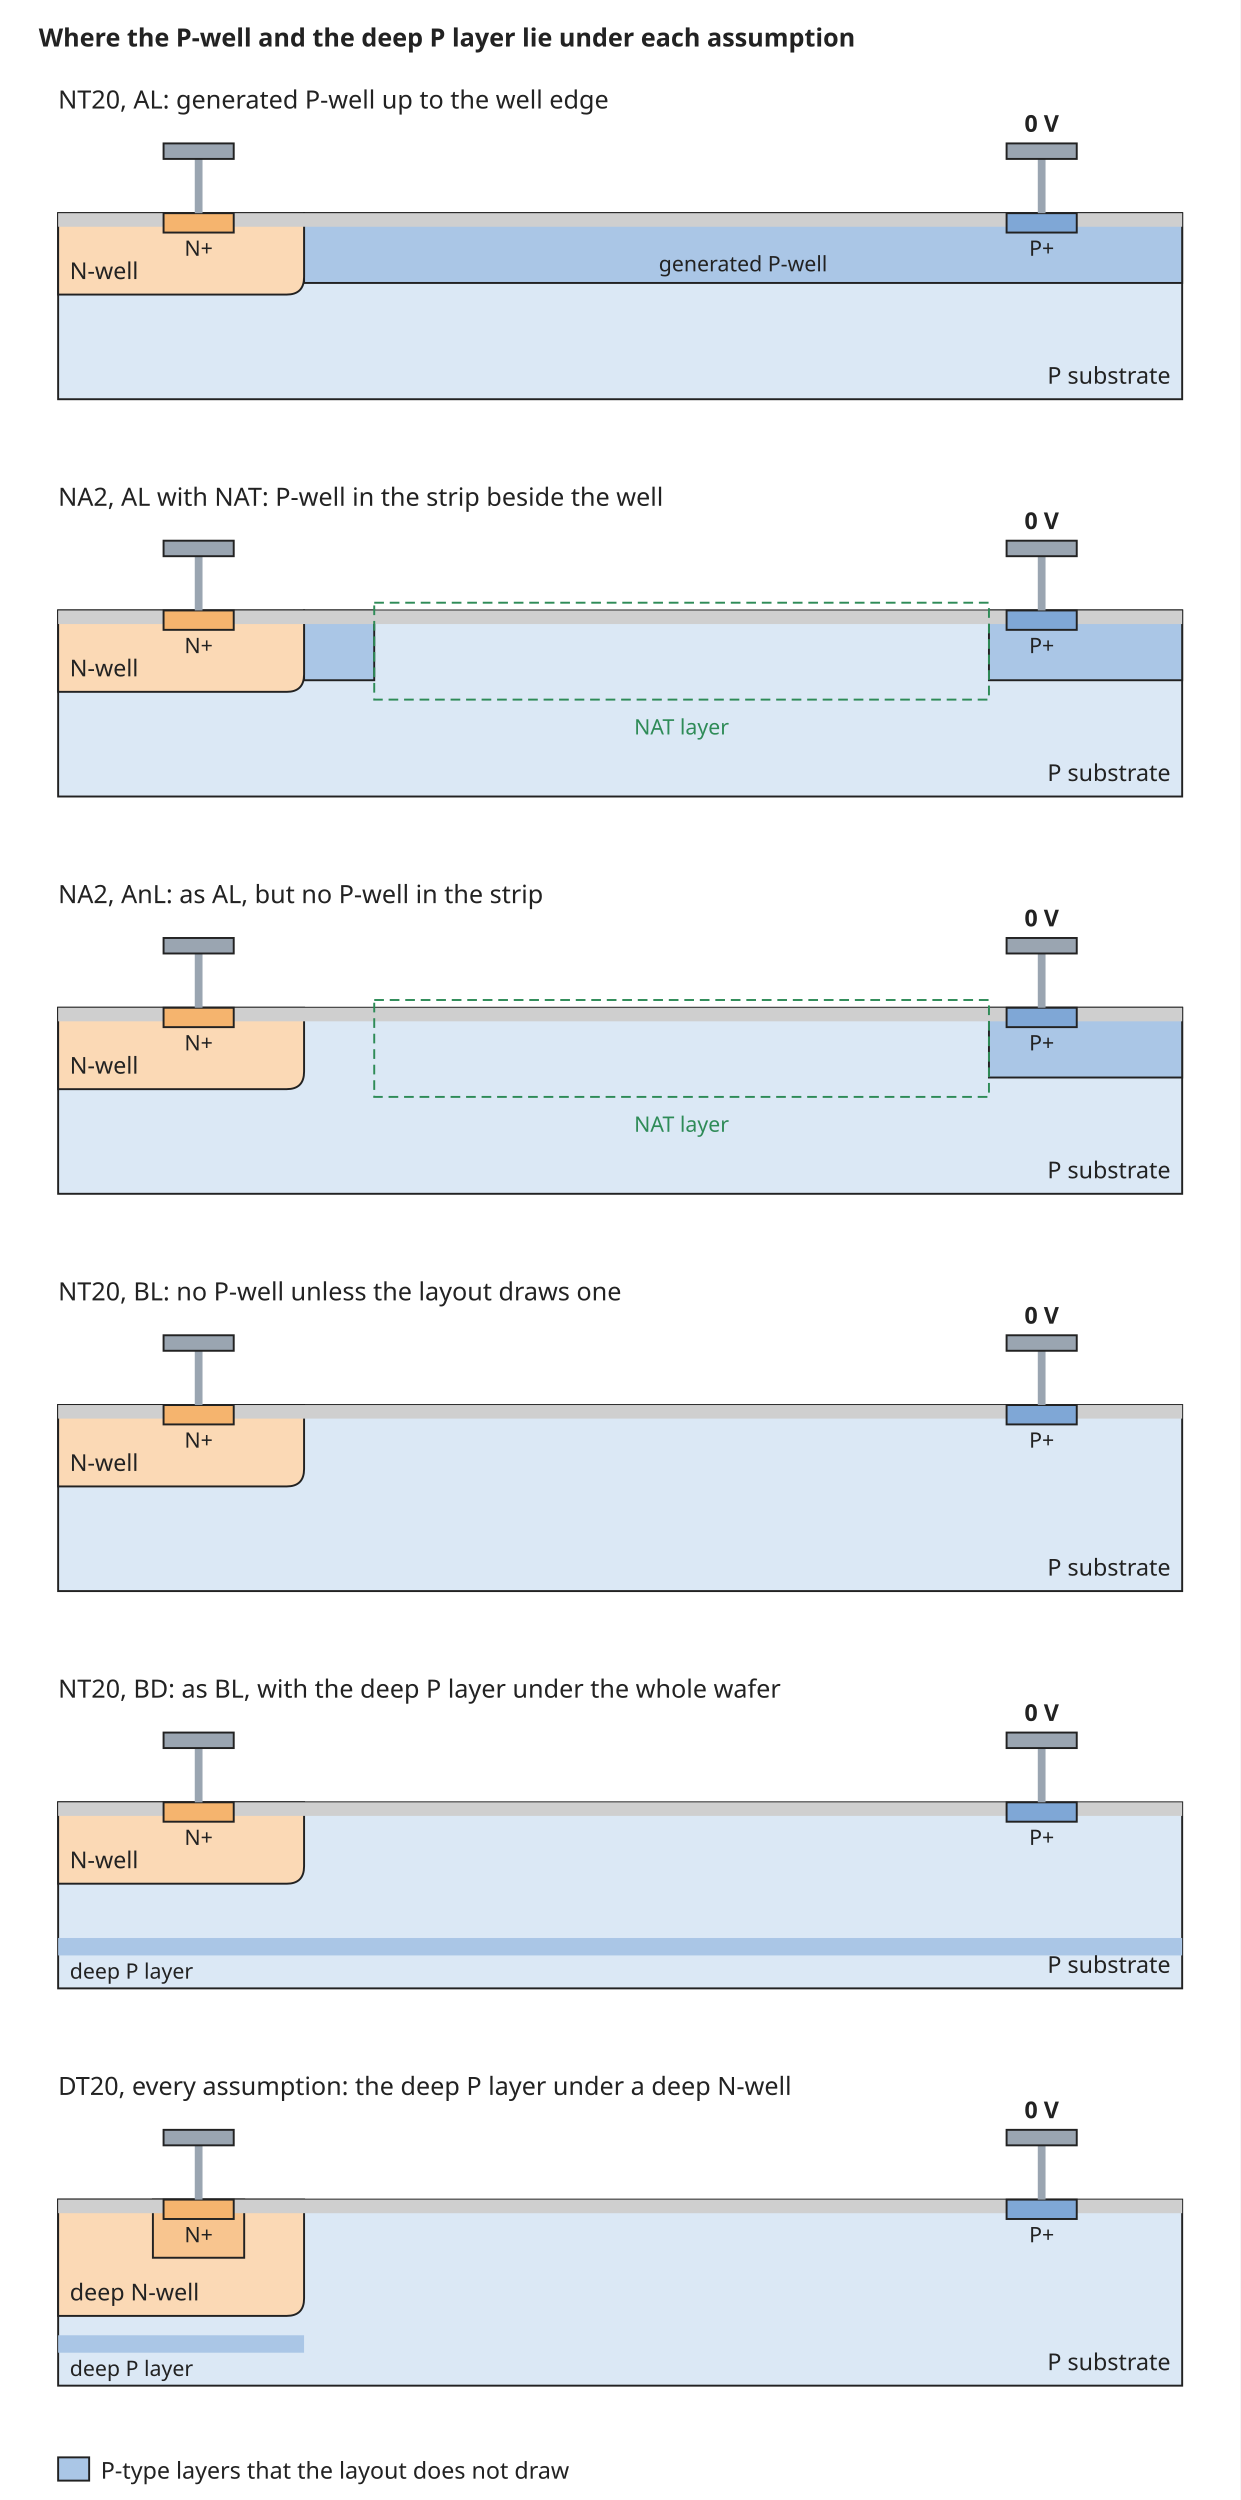
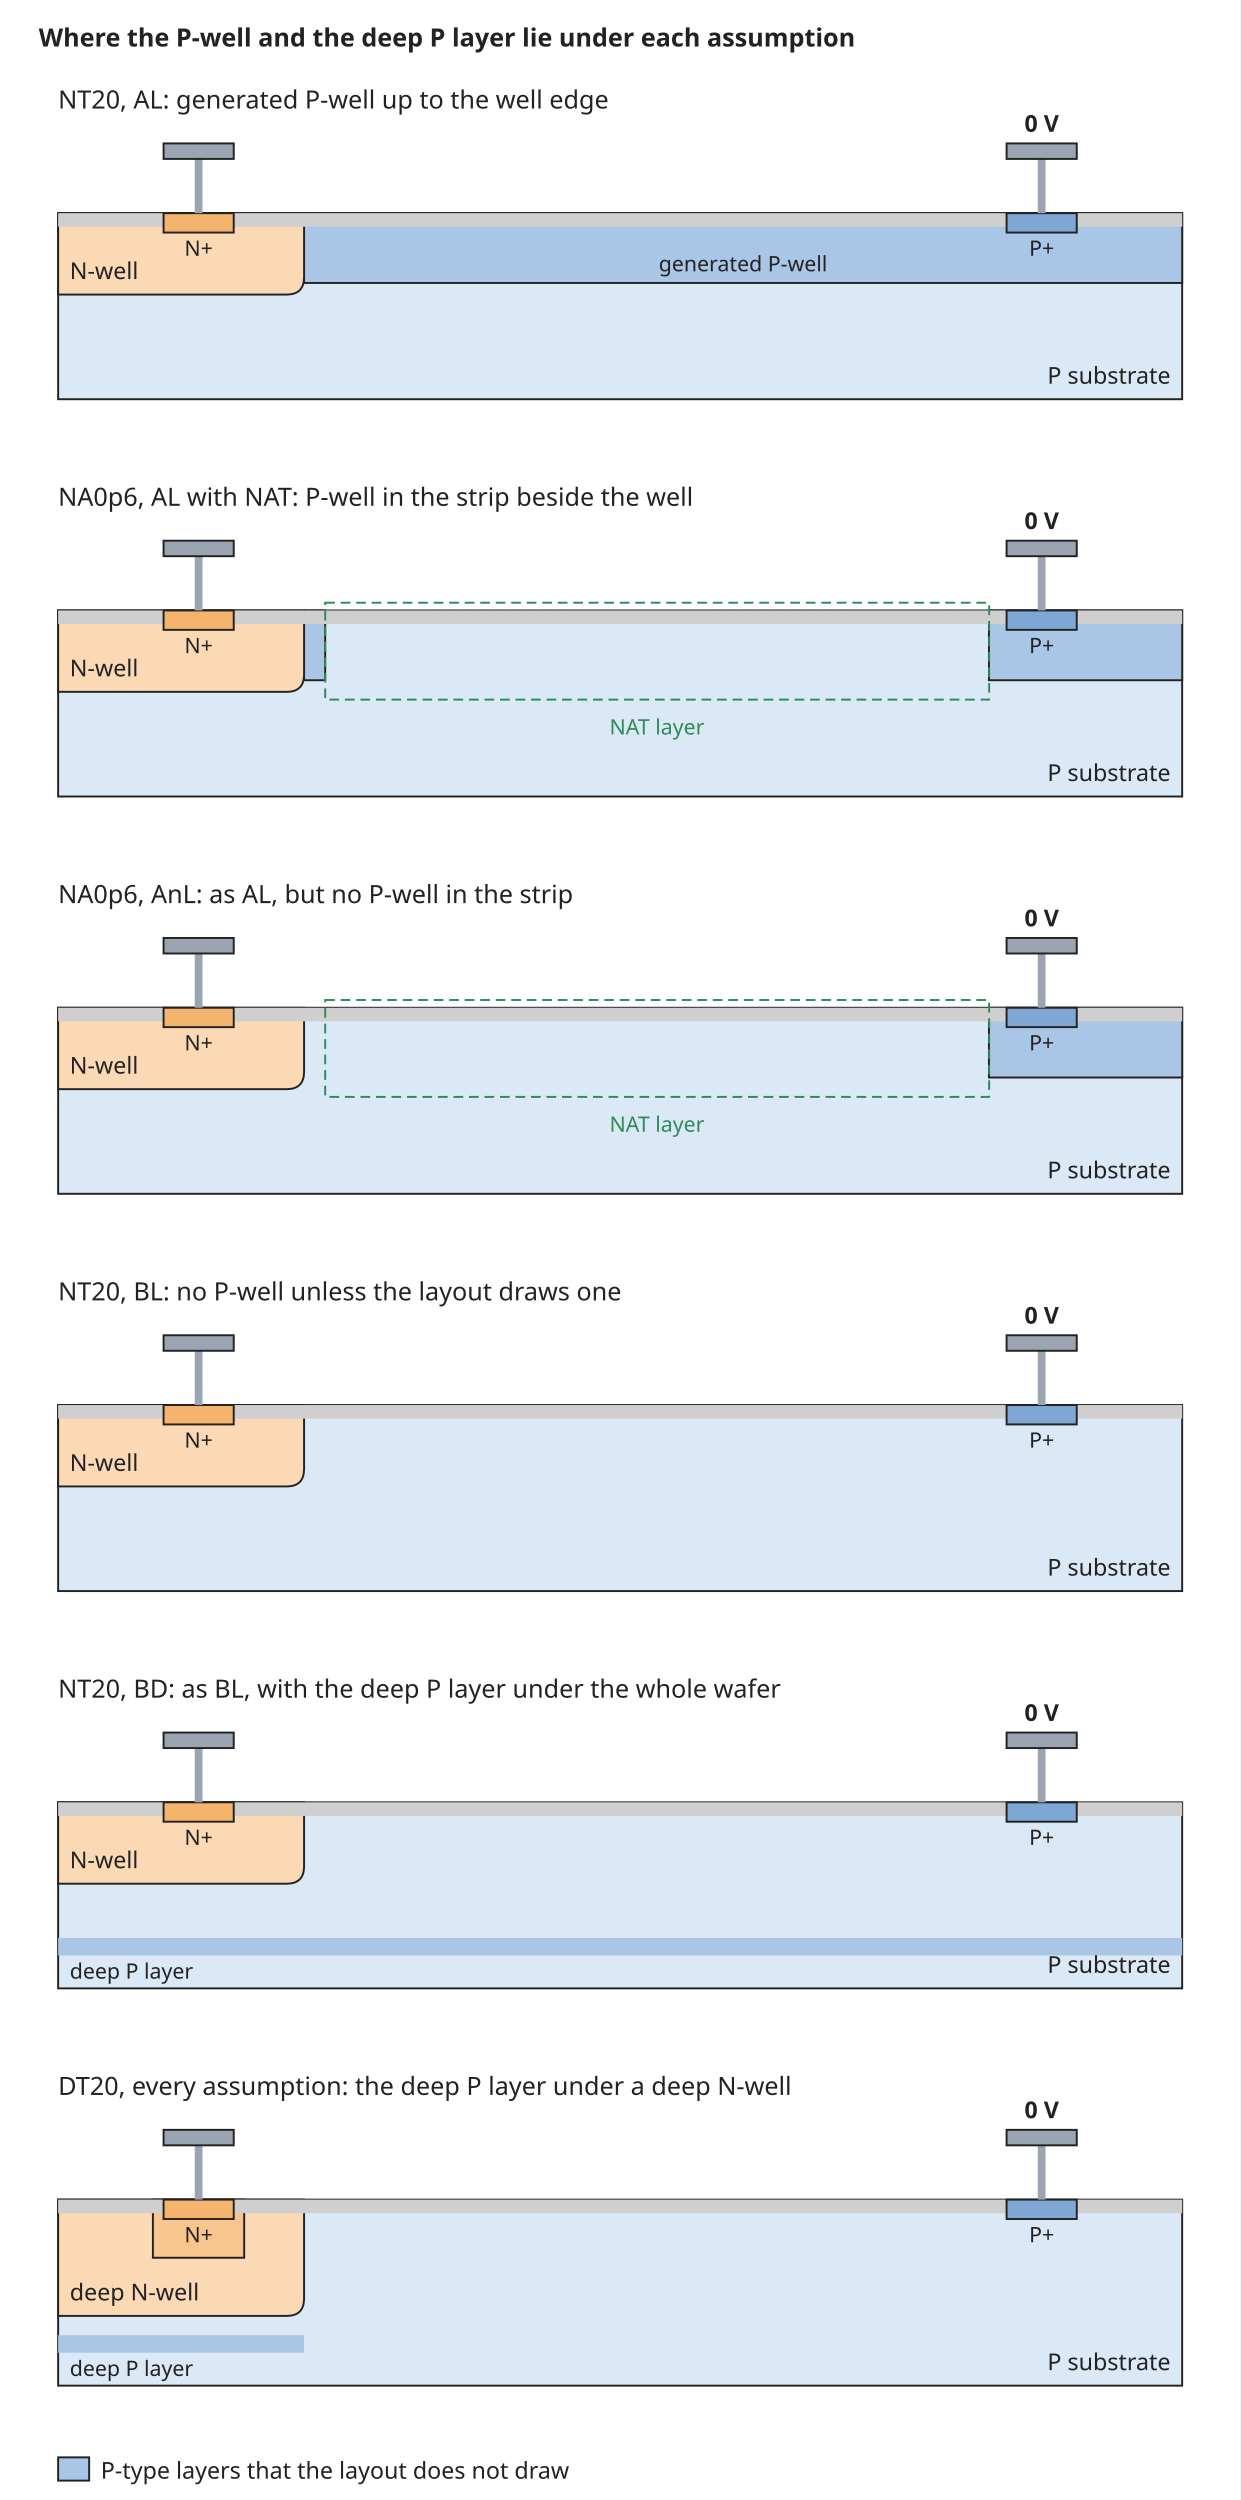
<svg xmlns="http://www.w3.org/2000/svg" width="640" height="1290" viewBox="0 0 640 1290" font-family="sans-serif" font-size="13">
  <rect width="640" height="1290" fill="white" />
  <defs>
    <marker id="arrow" viewBox="0 0 10 10" refX="9" refY="5" markerWidth="7" markerHeight="7" orient="auto-start-reverse">
      <path d="M0,0 L10,5 L0,10 z" fill="#222222" />
    </marker>
  </defs>
  <text x="20" y="24" text-anchor="start" font-size="13" font-weight="bold" fill="#222222">Where the P-well and the deep P layer lie under each assumption</text>
  <text x="30" y="56" text-anchor="start" font-size="13" font-weight="normal" fill="#222222">NT20, AL: generated P-well up to the well edge</text>
  <rect x="30" y="110" width="580" height="96" rx="0" fill="#dbe8f5" stroke="#222222" />
  <rect x="156.9" y="110" width="453.1" height="36" rx="0" fill="#aac6e6" stroke="#222222" />
  <text x="383.4" y="140" text-anchor="middle" font-size="11" font-weight="normal" fill="#222222">generated P-well</text>
  <path d="M30.0,110 L30.0,152 L147.9,152 Q156.9,152 156.9,143 L156.9,110 Z" fill="#fbd9b5" stroke="#222222" />
  <text x="36" y="144" text-anchor="start" font-size="12" font-weight="normal" fill="#222222">N-well</text>
  <rect x="30.0" y="110" width="54.4" height="7" rx="0" fill="#cfcfcf" stroke="none" />
  <rect x="120.6" y="110" width="398.8" height="7" rx="0" fill="#cfcfcf" stroke="none" />
  <rect x="555.6" y="110" width="54.4" height="7" rx="0" fill="#cfcfcf" stroke="none" />
  <rect x="84.4" y="110" width="36.2" height="10" rx="0" fill="#f5b46e" stroke="#222222" />
  <rect x="519.4" y="110" width="36.2" height="10" rx="0" fill="#7fa7d6" stroke="#222222" />
  <text x="102.5" y="132" text-anchor="middle" font-size="11" font-weight="normal" fill="#222222">N+</text>
  <text x="537.5" y="132" text-anchor="middle" font-size="11" font-weight="normal" fill="#222222">P+</text>
  <text x="604" y="198" text-anchor="end" font-size="12" font-weight="normal" fill="#222222">P substrate</text>
  <rect x="100.5" y="82" width="4" height="28" rx="0" fill="#9aa5b1" stroke="none" />
  <rect x="84.4" y="74" width="36.2" height="8" rx="0" fill="#9aa5b1" stroke="#222222" />
  <rect x="535.5" y="82" width="4" height="28" rx="0" fill="#9aa5b1" stroke="none" />
  <rect x="519.4" y="74" width="36.2" height="8" rx="0" fill="#9aa5b1" stroke="#222222" />
  <text x="537.5" y="68" text-anchor="middle" font-size="12" font-weight="bold" fill="#222222">0 V</text>
-   <text x="30" y="261" text-anchor="start" font-size="13" font-weight="normal" fill="#222222">NA2, AL with NAT: P-well in the strip beside the well</text>
+   <text x="30" y="261" text-anchor="start" font-size="13" font-weight="normal" fill="#222222">NA0p6, AL with NAT: P-well in the strip beside the well</text>
  <rect x="30" y="315" width="580" height="96" rx="0" fill="#dbe8f5" stroke="#222222" />
-   <rect x="156.9" y="315" width="36.2" height="36" rx="0" fill="#aac6e6" stroke="#222222" />
-   <text x="175.0" y="345" text-anchor="middle" font-size="11" font-weight="normal" fill="#222222" />
+   <rect x="156.9" y="315" width="10.9" height="36" rx="0" fill="#aac6e6" stroke="#222222" />
+   <text x="162.3" y="345" text-anchor="middle" font-size="11" font-weight="normal" fill="#222222" />
  <rect x="510.3" y="315" width="99.7" height="36" rx="0" fill="#aac6e6" stroke="#222222" />
  <text x="560.2" y="345" text-anchor="middle" font-size="11" font-weight="normal" fill="#222222" />
  <path d="M30.0,315 L30.0,357 L147.9,357 Q156.9,357 156.9,348 L156.9,315 Z" fill="#fbd9b5" stroke="#222222" />
  <text x="36" y="349" text-anchor="start" font-size="12" font-weight="normal" fill="#222222">N-well</text>
  <rect x="30.0" y="315" width="54.4" height="7" rx="0" fill="#cfcfcf" stroke="none" />
  <rect x="120.6" y="315" width="398.8" height="7" rx="0" fill="#cfcfcf" stroke="none" />
  <rect x="555.6" y="315" width="54.4" height="7" rx="0" fill="#cfcfcf" stroke="none" />
  <rect x="84.4" y="315" width="36.2" height="10" rx="0" fill="#f5b46e" stroke="#222222" />
  <rect x="519.4" y="315" width="36.2" height="10" rx="0" fill="#7fa7d6" stroke="#222222" />
  <text x="102.5" y="337" text-anchor="middle" font-size="11" font-weight="normal" fill="#222222">N+</text>
  <text x="537.5" y="337" text-anchor="middle" font-size="11" font-weight="normal" fill="#222222">P+</text>
  <text x="604" y="403" text-anchor="end" font-size="12" font-weight="normal" fill="#222222">P substrate</text>
-   <rect x="193.1" y="311" width="317.2" height="50" rx="0" fill="none" stroke="#2e8b57" stroke-dasharray="5 3" />
-   <text x="351.7" y="379" text-anchor="middle" font-size="11" font-weight="normal" fill="#2e8b57">NAT layer</text>
+   <rect x="167.8" y="311" width="342.6" height="50" rx="0" fill="none" stroke="#2e8b57" stroke-dasharray="5 3" />
+   <text x="339.0" y="379" text-anchor="middle" font-size="11" font-weight="normal" fill="#2e8b57">NAT layer</text>
  <rect x="100.5" y="287" width="4" height="28" rx="0" fill="#9aa5b1" stroke="none" />
  <rect x="84.4" y="279" width="36.2" height="8" rx="0" fill="#9aa5b1" stroke="#222222" />
  <rect x="535.5" y="287" width="4" height="28" rx="0" fill="#9aa5b1" stroke="none" />
  <rect x="519.4" y="279" width="36.2" height="8" rx="0" fill="#9aa5b1" stroke="#222222" />
  <text x="537.5" y="273" text-anchor="middle" font-size="12" font-weight="bold" fill="#222222">0 V</text>
-   <text x="30" y="466" text-anchor="start" font-size="13" font-weight="normal" fill="#222222">NA2, AnL: as AL, but no P-well in the strip</text>
+   <text x="30" y="466" text-anchor="start" font-size="13" font-weight="normal" fill="#222222">NA0p6, AnL: as AL, but no P-well in the strip</text>
  <rect x="30" y="520" width="580" height="96" rx="0" fill="#dbe8f5" stroke="#222222" />
  <rect x="510.3" y="520" width="99.7" height="36" rx="0" fill="#aac6e6" stroke="#222222" />
  <text x="560.2" y="550" text-anchor="middle" font-size="11" font-weight="normal" fill="#222222" />
  <path d="M30.0,520 L30.0,562 L147.9,562 Q156.9,562 156.9,553 L156.9,520 Z" fill="#fbd9b5" stroke="#222222" />
  <text x="36" y="554" text-anchor="start" font-size="12" font-weight="normal" fill="#222222">N-well</text>
  <rect x="30.0" y="520" width="54.4" height="7" rx="0" fill="#cfcfcf" stroke="none" />
  <rect x="120.6" y="520" width="398.8" height="7" rx="0" fill="#cfcfcf" stroke="none" />
  <rect x="555.6" y="520" width="54.4" height="7" rx="0" fill="#cfcfcf" stroke="none" />
  <rect x="84.4" y="520" width="36.2" height="10" rx="0" fill="#f5b46e" stroke="#222222" />
  <rect x="519.4" y="520" width="36.2" height="10" rx="0" fill="#7fa7d6" stroke="#222222" />
  <text x="102.5" y="542" text-anchor="middle" font-size="11" font-weight="normal" fill="#222222">N+</text>
  <text x="537.5" y="542" text-anchor="middle" font-size="11" font-weight="normal" fill="#222222">P+</text>
  <text x="604" y="608" text-anchor="end" font-size="12" font-weight="normal" fill="#222222">P substrate</text>
-   <rect x="193.1" y="516" width="317.2" height="50" rx="0" fill="none" stroke="#2e8b57" stroke-dasharray="5 3" />
-   <text x="351.7" y="584" text-anchor="middle" font-size="11" font-weight="normal" fill="#2e8b57">NAT layer</text>
+   <rect x="167.8" y="516" width="342.6" height="50" rx="0" fill="none" stroke="#2e8b57" stroke-dasharray="5 3" />
+   <text x="339.0" y="584" text-anchor="middle" font-size="11" font-weight="normal" fill="#2e8b57">NAT layer</text>
  <rect x="100.5" y="492" width="4" height="28" rx="0" fill="#9aa5b1" stroke="none" />
  <rect x="84.4" y="484" width="36.2" height="8" rx="0" fill="#9aa5b1" stroke="#222222" />
  <rect x="535.5" y="492" width="4" height="28" rx="0" fill="#9aa5b1" stroke="none" />
  <rect x="519.4" y="484" width="36.2" height="8" rx="0" fill="#9aa5b1" stroke="#222222" />
  <text x="537.5" y="478" text-anchor="middle" font-size="12" font-weight="bold" fill="#222222">0 V</text>
  <text x="30" y="671" text-anchor="start" font-size="13" font-weight="normal" fill="#222222">NT20, BL: no P-well unless the layout draws one</text>
  <rect x="30" y="725" width="580" height="96" rx="0" fill="#dbe8f5" stroke="#222222" />
  <path d="M30.0,725 L30.0,767 L147.9,767 Q156.9,767 156.9,758 L156.9,725 Z" fill="#fbd9b5" stroke="#222222" />
  <text x="36" y="759" text-anchor="start" font-size="12" font-weight="normal" fill="#222222">N-well</text>
  <rect x="30.0" y="725" width="54.4" height="7" rx="0" fill="#cfcfcf" stroke="none" />
  <rect x="120.6" y="725" width="398.8" height="7" rx="0" fill="#cfcfcf" stroke="none" />
  <rect x="555.6" y="725" width="54.4" height="7" rx="0" fill="#cfcfcf" stroke="none" />
  <rect x="84.4" y="725" width="36.2" height="10" rx="0" fill="#f5b46e" stroke="#222222" />
  <rect x="519.4" y="725" width="36.2" height="10" rx="0" fill="#7fa7d6" stroke="#222222" />
  <text x="102.5" y="747" text-anchor="middle" font-size="11" font-weight="normal" fill="#222222">N+</text>
  <text x="537.5" y="747" text-anchor="middle" font-size="11" font-weight="normal" fill="#222222">P+</text>
  <text x="604" y="813" text-anchor="end" font-size="12" font-weight="normal" fill="#222222">P substrate</text>
  <rect x="100.5" y="697" width="4" height="28" rx="0" fill="#9aa5b1" stroke="none" />
  <rect x="84.4" y="689" width="36.2" height="8" rx="0" fill="#9aa5b1" stroke="#222222" />
  <rect x="535.5" y="697" width="4" height="28" rx="0" fill="#9aa5b1" stroke="none" />
  <rect x="519.4" y="689" width="36.2" height="8" rx="0" fill="#9aa5b1" stroke="#222222" />
  <text x="537.5" y="683" text-anchor="middle" font-size="12" font-weight="bold" fill="#222222">0 V</text>
  <text x="30" y="876" text-anchor="start" font-size="13" font-weight="normal" fill="#222222">NT20, BD: as BL, with the deep P layer under the whole wafer</text>
  <rect x="30" y="930" width="580" height="96" rx="0" fill="#dbe8f5" stroke="#222222" />
  <rect x="30" y="1000" width="580" height="9" rx="0" fill="#aac6e6" stroke="none" />
  <text x="36" y="1021" text-anchor="start" font-size="11" font-weight="normal" fill="#222222">deep P layer</text>
  <path d="M30.0,930 L30.0,972 L147.9,972 Q156.9,972 156.9,963 L156.9,930 Z" fill="#fbd9b5" stroke="#222222" />
  <text x="36" y="964" text-anchor="start" font-size="12" font-weight="normal" fill="#222222">N-well</text>
  <rect x="30.0" y="930" width="54.4" height="7" rx="0" fill="#cfcfcf" stroke="none" />
  <rect x="120.6" y="930" width="398.8" height="7" rx="0" fill="#cfcfcf" stroke="none" />
  <rect x="555.6" y="930" width="54.4" height="7" rx="0" fill="#cfcfcf" stroke="none" />
  <rect x="84.4" y="930" width="36.2" height="10" rx="0" fill="#f5b46e" stroke="#222222" />
  <rect x="519.4" y="930" width="36.2" height="10" rx="0" fill="#7fa7d6" stroke="#222222" />
  <text x="102.5" y="952" text-anchor="middle" font-size="11" font-weight="normal" fill="#222222">N+</text>
  <text x="537.5" y="952" text-anchor="middle" font-size="11" font-weight="normal" fill="#222222">P+</text>
  <text x="604" y="1018" text-anchor="end" font-size="12" font-weight="normal" fill="#222222">P substrate</text>
  <rect x="100.5" y="902" width="4" height="28" rx="0" fill="#9aa5b1" stroke="none" />
  <rect x="84.4" y="894" width="36.2" height="8" rx="0" fill="#9aa5b1" stroke="#222222" />
  <rect x="535.5" y="902" width="4" height="28" rx="0" fill="#9aa5b1" stroke="none" />
  <rect x="519.4" y="894" width="36.2" height="8" rx="0" fill="#9aa5b1" stroke="#222222" />
  <text x="537.5" y="888" text-anchor="middle" font-size="12" font-weight="bold" fill="#222222">0 V</text>
  <text x="30" y="1081" text-anchor="start" font-size="13" font-weight="normal" fill="#222222">DT20, every assumption: the deep P layer under a deep N-well</text>
  <rect x="30" y="1135" width="580" height="96" rx="0" fill="#dbe8f5" stroke="#222222" />
  <rect x="30" y="1205" width="126.9" height="9" rx="0" fill="#aac6e6" stroke="none" />
  <text x="36" y="1226" text-anchor="start" font-size="11" font-weight="normal" fill="#222222">deep P layer</text>
  <path d="M30.0,1135 L30.0,1195 L147.9,1195 Q156.9,1195 156.9,1186 L156.9,1135 Z" fill="#fbd9b5" stroke="#222222" />
  <text x="36" y="1187" text-anchor="start" font-size="12" font-weight="normal" fill="#222222">deep N-well</text>
  <rect x="78.9" y="1135" width="47.1" height="30" rx="0" fill="#f8c58f" stroke="#222222" />
  <rect x="30.0" y="1135" width="54.4" height="7" rx="0" fill="#cfcfcf" stroke="none" />
  <rect x="120.6" y="1135" width="398.8" height="7" rx="0" fill="#cfcfcf" stroke="none" />
  <rect x="555.6" y="1135" width="54.4" height="7" rx="0" fill="#cfcfcf" stroke="none" />
  <rect x="84.4" y="1135" width="36.2" height="10" rx="0" fill="#f5b46e" stroke="#222222" />
  <rect x="519.4" y="1135" width="36.2" height="10" rx="0" fill="#7fa7d6" stroke="#222222" />
  <text x="102.5" y="1157" text-anchor="middle" font-size="11" font-weight="normal" fill="#222222">N+</text>
  <text x="537.5" y="1157" text-anchor="middle" font-size="11" font-weight="normal" fill="#222222">P+</text>
  <text x="604" y="1223" text-anchor="end" font-size="12" font-weight="normal" fill="#222222">P substrate</text>
  <rect x="100.5" y="1107" width="4" height="28" rx="0" fill="#9aa5b1" stroke="none" />
  <rect x="84.4" y="1099" width="36.2" height="8" rx="0" fill="#9aa5b1" stroke="#222222" />
  <rect x="535.5" y="1107" width="4" height="28" rx="0" fill="#9aa5b1" stroke="none" />
  <rect x="519.4" y="1099" width="36.2" height="8" rx="0" fill="#9aa5b1" stroke="#222222" />
  <text x="537.5" y="1093" text-anchor="middle" font-size="12" font-weight="bold" fill="#222222">0 V</text>
  <rect x="30" y="1268" width="16" height="12" rx="0" fill="#aac6e6" stroke="#222222" />
  <text x="52" y="1279" text-anchor="start" font-size="12" font-weight="normal" fill="#222222">P-type layers that the layout does not draw</text>
</svg>
